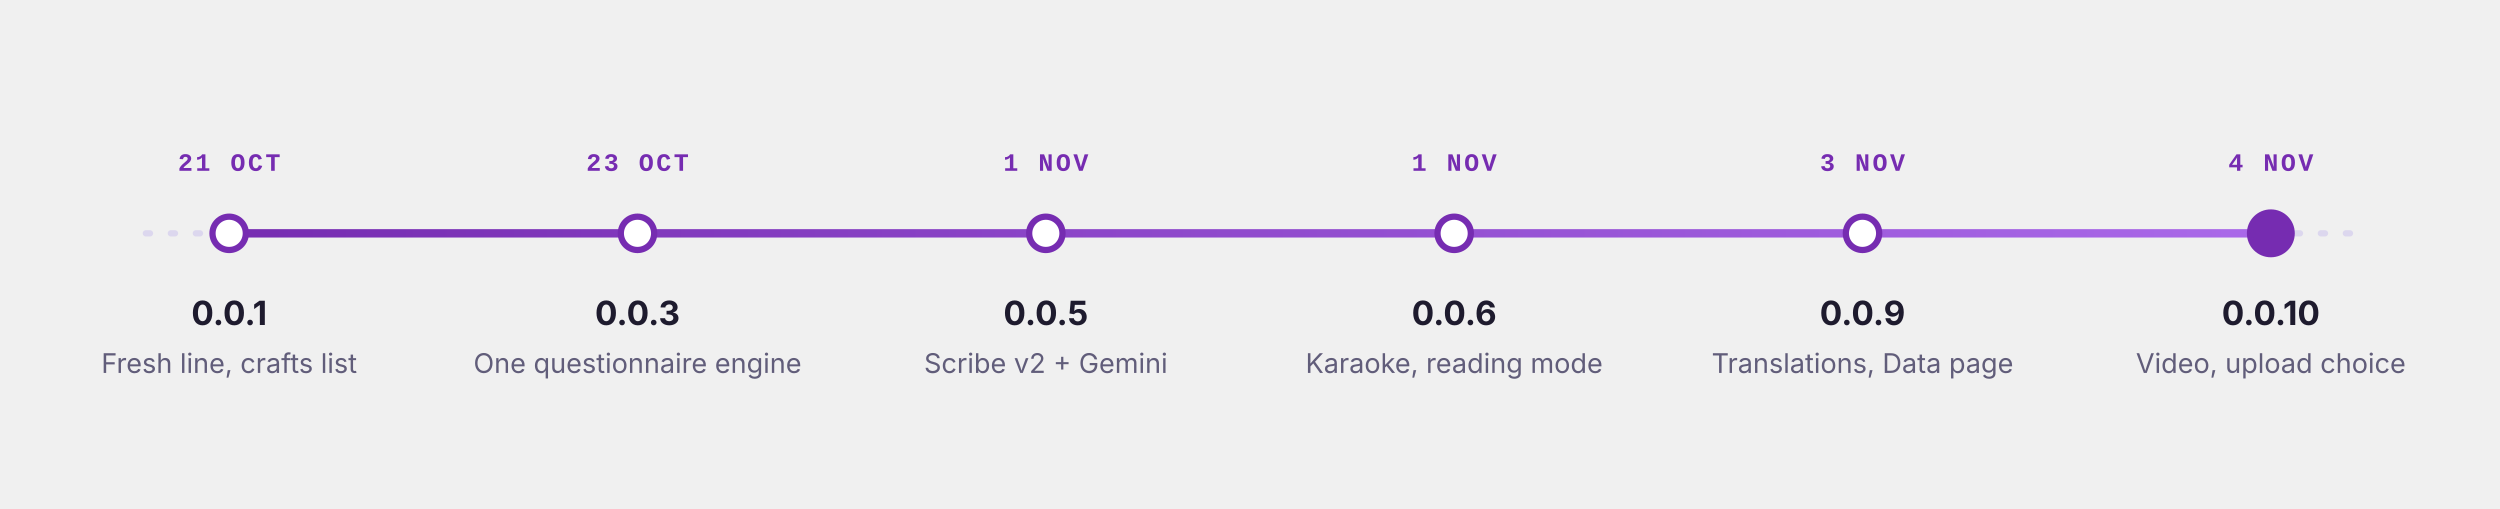
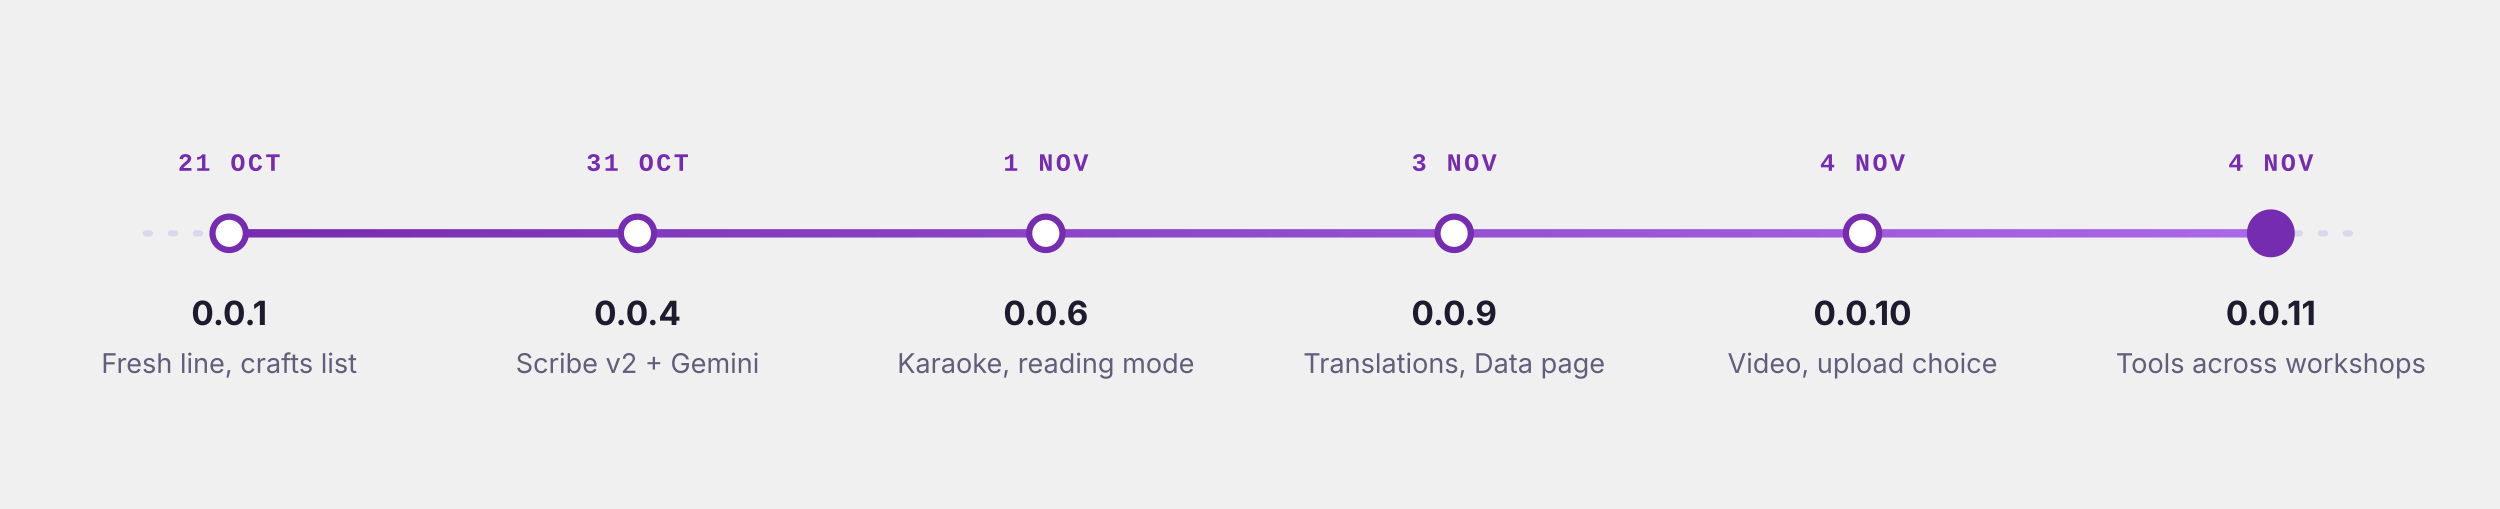
- <svg xmlns="http://www.w3.org/2000/svg" width="1200" height="244" viewBox="0 0 1200 244" role="img" aria-label="Releases since the version reset: 0.0.1 to 0.0.10">
+ <svg xmlns="http://www.w3.org/2000/svg" width="1200" height="244" viewBox="0 0 1200 244" role="img" aria-label="Releases since the version reset: 0.0.1 to 0.0.11">
  <defs>
    <style>.d{font-family:'Plus Jakarta Sans','Inter',ui-sans-serif,system-ui,-apple-system,'Segoe UI',Roboto,Helvetica,Arial,sans-serif}.s{font-family:'Inter',ui-sans-serif,system-ui,-apple-system,'Segoe UI',Roboto,Helvetica,Arial,sans-serif}.m{font-family:'JetBrains Mono',ui-monospace,'SFMono-Regular',Menlo,Consolas,'Liberation Mono',monospace}.rise{animation:rise .9s cubic-bezier(.2,.7,.2,1) both}@keyframes rise{from{opacity:0;transform:translateY(12px)}to{opacity:1;transform:translateY(0)}}.prog{stroke-dasharray:980;stroke-dashoffset:0;animation:prog 2.4s cubic-bezier(.4,0,.2,1) .2s both}@keyframes prog{from{stroke-dashoffset:980}to{stroke-dashoffset:0}}.halo{animation:halo 2.4s ease-out infinite;transform-box:fill-box;transform-origin:center}@keyframes halo{0%{transform:scale(1);opacity:.55}100%{transform:scale(2.8);opacity:0}}.ahead{stroke-dasharray:2 10}.r0{animation-delay:0.1s}.r1{animation-delay:0.3s}.r2{animation-delay:0.4s}.r3{animation-delay:0.6s}.r4{animation-delay:0.7s}.r5{animation-delay:0.9s}@media (prefers-reduced-motion:reduce){*{animation:none!important}.smil{display:none}.sweep{fill:url(#still)}}</style>
    <linearGradient id="pg" gradientUnits="userSpaceOnUse" x1="110" y1="0" x2="1090" y2="0">
      <stop offset="0" stop-color="#762CB1" />
      <stop offset="1" stop-color="#AA69E9" />
    </linearGradient>
  </defs>
  <path class="ahead" d="M70 112 H1130" stroke="#DCD7EE" stroke-width="3" stroke-linecap="round" fill="none" />
  <path class="prog" d="M110 112 H1090" stroke="url(#pg)" stroke-width="4" stroke-linecap="round" fill="none" />
  <g class="rise r0">
    <text x="110" y="82" class="m" fill="#762CB1" font-size="12" font-weight="600" letter-spacing="1.2" text-anchor="middle">21 OCT</text>
    <circle cx="110" cy="112" r="8" fill="#FFFFFF" stroke="#762CB1" stroke-width="3" />
    <text x="110" y="156" class="d" fill="#1E1B2E" font-size="16" font-weight="700" text-anchor="middle">0.0.1</text>
    <text x="110" y="179" class="s" fill="#615D7A" font-size="13" text-anchor="middle">Fresh line, crafts list</text>
  </g>
  <g class="rise r1">
-     <text x="306" y="82" class="m" fill="#762CB1" font-size="12" font-weight="600" letter-spacing="1.2" text-anchor="middle">23 OCT</text>
+     <text x="306" y="82" class="m" fill="#762CB1" font-size="12" font-weight="600" letter-spacing="1.2" text-anchor="middle">31 OCT</text>
    <circle cx="306" cy="112" r="8" fill="#FFFFFF" stroke="#762CB1" stroke-width="3" />
-     <text x="306" y="156" class="d" fill="#1E1B2E" font-size="16" font-weight="700" text-anchor="middle">0.0.3</text>
-     <text x="306" y="179" class="s" fill="#615D7A" font-size="13" text-anchor="middle">One questionnaire engine</text>
+     <text x="306" y="156" class="d" fill="#1E1B2E" font-size="16" font-weight="700" text-anchor="middle">0.0.4</text>
+     <text x="306" y="179" class="s" fill="#615D7A" font-size="13" text-anchor="middle">Scribe v2 + Gemini</text>
  </g>
  <g class="rise r2">
    <text x="502" y="82" class="m" fill="#762CB1" font-size="12" font-weight="600" letter-spacing="1.2" text-anchor="middle">1 NOV</text>
    <circle cx="502" cy="112" r="8" fill="#FFFFFF" stroke="#762CB1" stroke-width="3" />
-     <text x="502" y="156" class="d" fill="#1E1B2E" font-size="16" font-weight="700" text-anchor="middle">0.0.5</text>
-     <text x="502" y="179" class="s" fill="#615D7A" font-size="13" text-anchor="middle">Scribe v2 + Gemini</text>
+     <text x="502" y="156" class="d" fill="#1E1B2E" font-size="16" font-weight="700" text-anchor="middle">0.0.6</text>
+     <text x="502" y="179" class="s" fill="#615D7A" font-size="13" text-anchor="middle">Karaoke, reading mode</text>
  </g>
  <g class="rise r3">
-     <text x="698" y="82" class="m" fill="#762CB1" font-size="12" font-weight="600" letter-spacing="1.2" text-anchor="middle">1 NOV</text>
+     <text x="698" y="82" class="m" fill="#762CB1" font-size="12" font-weight="600" letter-spacing="1.2" text-anchor="middle">3 NOV</text>
    <circle cx="698" cy="112" r="8" fill="#FFFFFF" stroke="#762CB1" stroke-width="3" />
-     <text x="698" y="156" class="d" fill="#1E1B2E" font-size="16" font-weight="700" text-anchor="middle">0.0.6</text>
-     <text x="698" y="179" class="s" fill="#615D7A" font-size="13" text-anchor="middle">Karaoke, reading mode</text>
+     <text x="698" y="156" class="d" fill="#1E1B2E" font-size="16" font-weight="700" text-anchor="middle">0.0.9</text>
+     <text x="698" y="179" class="s" fill="#615D7A" font-size="13" text-anchor="middle">Translations, Data page</text>
  </g>
  <g class="rise r4">
-     <text x="894" y="82" class="m" fill="#762CB1" font-size="12" font-weight="600" letter-spacing="1.2" text-anchor="middle">3 NOV</text>
+     <text x="894" y="82" class="m" fill="#762CB1" font-size="12" font-weight="600" letter-spacing="1.2" text-anchor="middle">4 NOV</text>
    <circle cx="894" cy="112" r="8" fill="#FFFFFF" stroke="#762CB1" stroke-width="3" />
-     <text x="894" y="156" class="d" fill="#1E1B2E" font-size="16" font-weight="700" text-anchor="middle">0.0.9</text>
-     <text x="894" y="179" class="s" fill="#615D7A" font-size="13" text-anchor="middle">Translations, Data page</text>
+     <text x="894" y="156" class="d" fill="#1E1B2E" font-size="16" font-weight="700" text-anchor="middle">0.0.10</text>
+     <text x="894" y="179" class="s" fill="#615D7A" font-size="13" text-anchor="middle">Video, upload choice</text>
  </g>
  <g class="rise r5">
    <text x="1090" y="82" class="m" fill="#762CB1" font-size="12" font-weight="600" letter-spacing="1.2" text-anchor="middle">4 NOV</text>
    <circle class="halo" cx="1090" cy="112" r="10" fill="#762CB1" />
    <circle cx="1090" cy="112" r="10" fill="#762CB1" stroke="#762CB1" stroke-width="3" />
-     <text x="1090" y="156" class="d" fill="#1E1B2E" font-size="16" font-weight="700" text-anchor="middle">0.0.10</text>
-     <text x="1090" y="179" class="s" fill="#615D7A" font-size="13" text-anchor="middle">Video, upload choice</text>
+     <text x="1090" y="156" class="d" fill="#1E1B2E" font-size="16" font-weight="700" text-anchor="middle">0.0.11</text>
+     <text x="1090" y="179" class="s" fill="#615D7A" font-size="13" text-anchor="middle">Tools across workshops</text>
  </g>
</svg>
